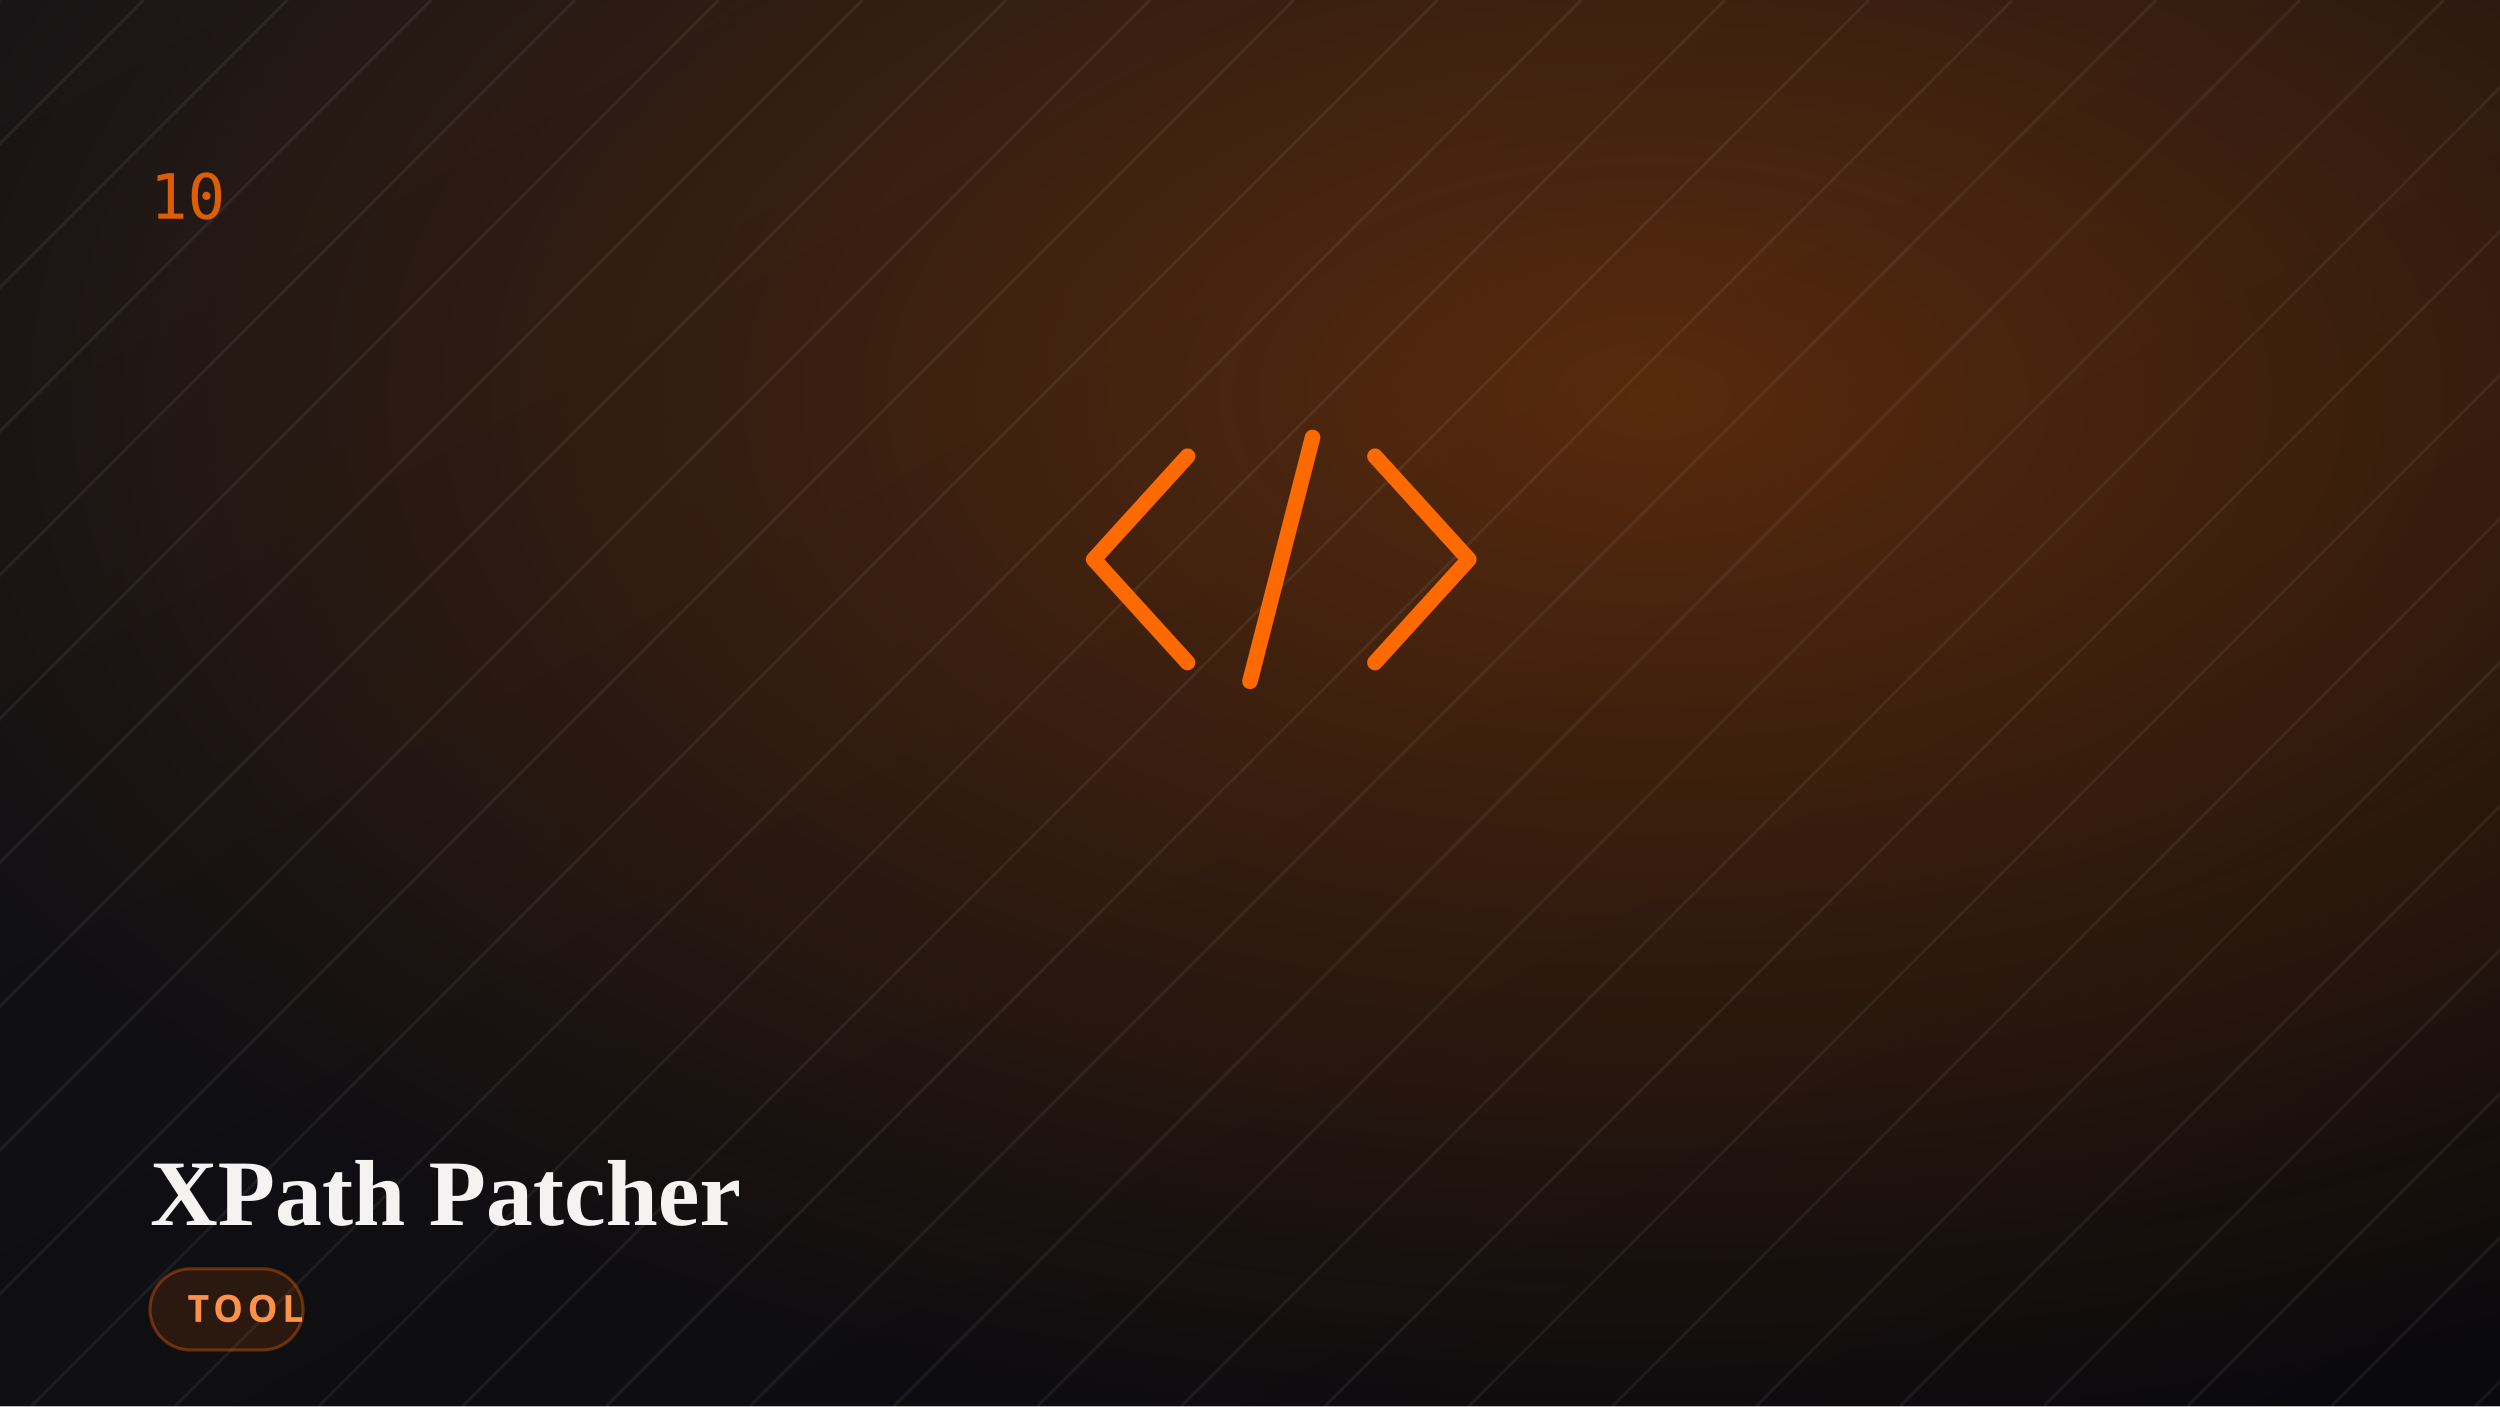
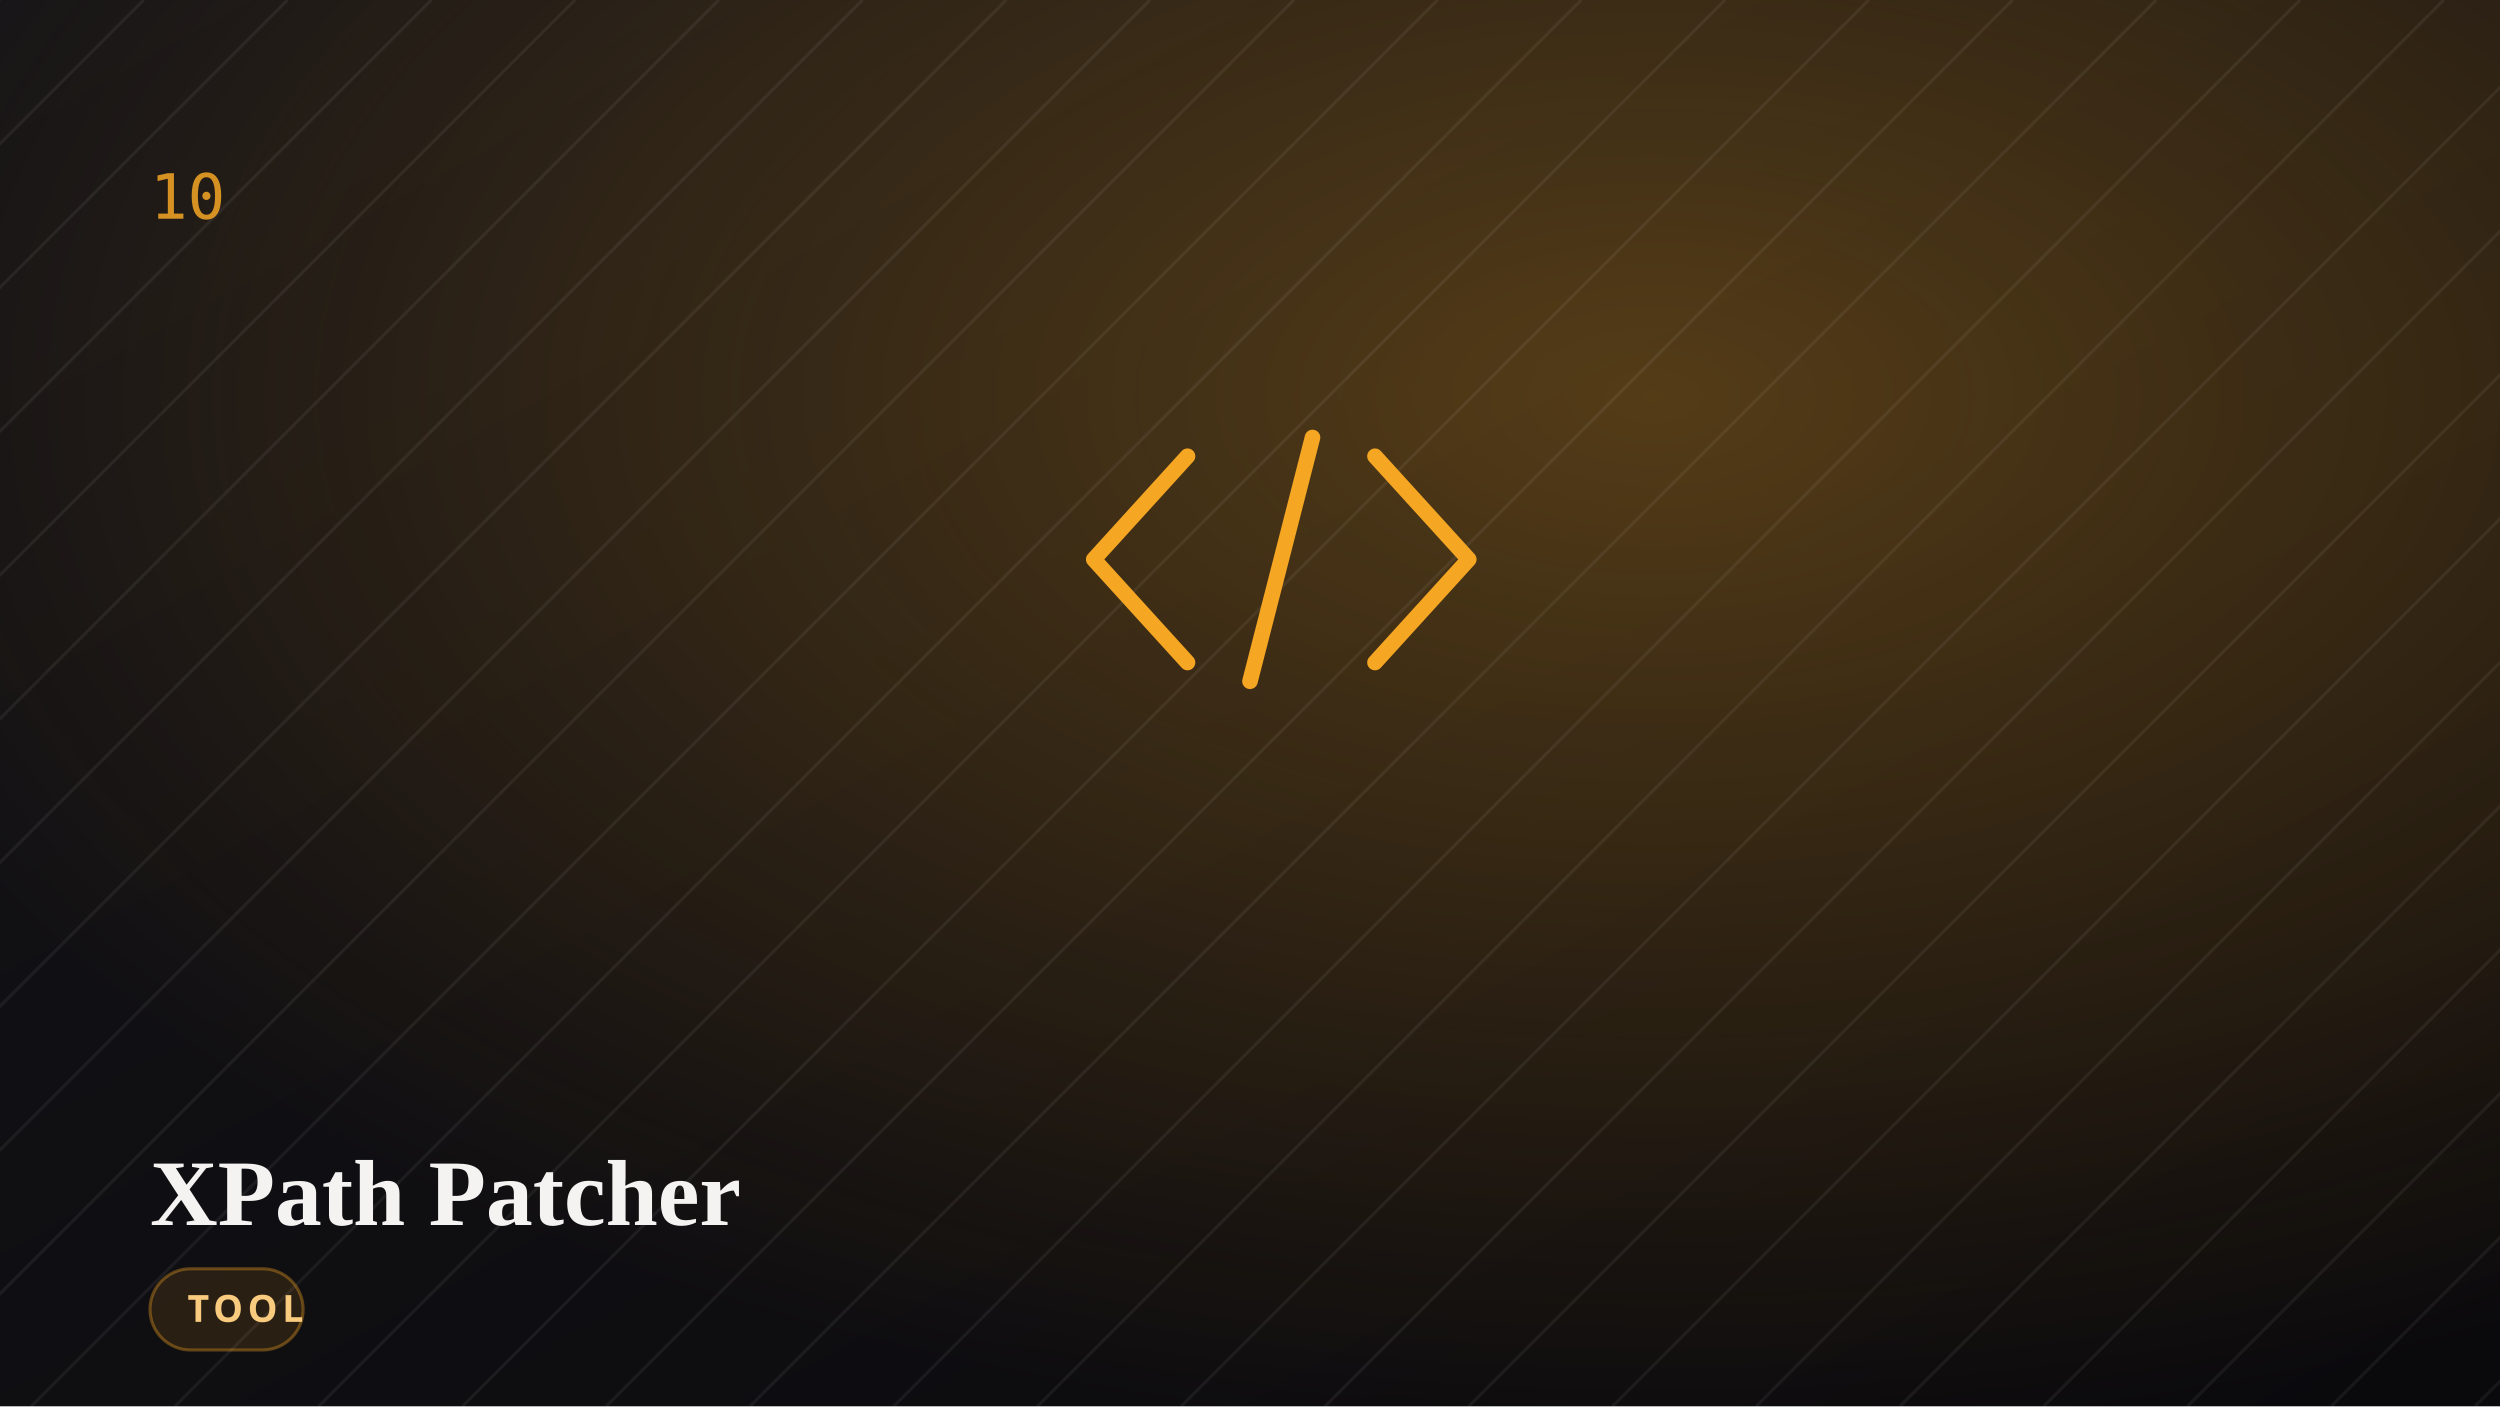
<svg xmlns="http://www.w3.org/2000/svg" width="800" height="450" viewBox="0 0 800 450" role="img" aria-label="XPath Patcher">
  <defs>
    <linearGradient id="bg" x1="0" y1="0" x2="1" y2="1">
      <stop offset="0" stop-color="#141317" />
      <stop offset="1" stop-color="#0a090c" />
    </linearGradient>
    <radialGradient id="glow" cx="0.66" cy="0.28" r="0.75">
-       <stop offset="0" stop-color="#ff6a00" stop-opacity="0.30" />
-       <stop offset="1" stop-color="#ff6a00" stop-opacity="0" />
+       <stop offset="0" stop-color="#f5a623" stop-opacity="0.30" />
+       <stop offset="1" stop-color="#f5a623" stop-opacity="0" />
    </radialGradient>
  </defs>
  <rect width="800" height="450" fill="url(#bg)" />
  <rect width="800" height="450" fill="url(#glow)" />
  <g opacity="0.06" stroke="#ffffff" stroke-width="1">
    <line x1="0" y1="0" x2="-450" y2="450" />
    <line x1="46" y1="0" x2="-404" y2="450" />
    <line x1="92" y1="0" x2="-358" y2="450" />
    <line x1="138" y1="0" x2="-312" y2="450" />
    <line x1="184" y1="0" x2="-266" y2="450" />
    <line x1="230" y1="0" x2="-220" y2="450" />
    <line x1="276" y1="0" x2="-174" y2="450" />
    <line x1="322" y1="0" x2="-128" y2="450" />
    <line x1="368" y1="0" x2="-82" y2="450" />
    <line x1="414" y1="0" x2="-36" y2="450" />
    <line x1="460" y1="0" x2="10" y2="450" />
    <line x1="506" y1="0" x2="56" y2="450" />
    <line x1="552" y1="0" x2="102" y2="450" />
    <line x1="598" y1="0" x2="148" y2="450" />
    <line x1="644" y1="0" x2="194" y2="450" />
    <line x1="690" y1="0" x2="240" y2="450" />
    <line x1="736" y1="0" x2="286" y2="450" />
    <line x1="782" y1="0" x2="332" y2="450" />
    <line x1="828" y1="0" x2="378" y2="450" />
    <line x1="874" y1="0" x2="424" y2="450" />
    <line x1="920" y1="0" x2="470" y2="450" />
    <line x1="966" y1="0" x2="516" y2="450" />
    <line x1="1012" y1="0" x2="562" y2="450" />
    <line x1="1058" y1="0" x2="608" y2="450" />
    <line x1="1104" y1="0" x2="654" y2="450" />
    <line x1="1150" y1="0" x2="700" y2="450" />
    <line x1="1196" y1="0" x2="746" y2="450" />
    <line x1="1242" y1="0" x2="792" y2="450" />
    <line x1="1288" y1="0" x2="838" y2="450" />
  </g>
-   <text x="48" y="70" font-family="'SF Mono',ui-monospace,Menlo,monospace" font-size="20" fill="#ff6a00" opacity="0.85">10</text>
+   <text x="48" y="70" font-family="'SF Mono',ui-monospace,Menlo,monospace" font-size="20" fill="#f5a623" opacity="0.85">10</text>
  <g transform="translate(0,-6)">
-     <g fill="none" stroke="#ff6a00" stroke-width="5" stroke-linecap="round" stroke-linejoin="round">
+     <g fill="none" stroke="#f5a623" stroke-width="5" stroke-linecap="round" stroke-linejoin="round">
      <polyline points="380,152 350,185 380,218" />
      <line x1="420" y1="146" x2="400" y2="224" />
      <polyline points="440,152 470,185 440,218" />
    </g>
  </g>
  <text x="48" y="392" font-family="Georgia,'Times New Roman',serif" font-weight="700" font-size="30" fill="#f4f3f1">XPath Patcher</text>
-   <rect x="48" y="406" width="49" height="26" rx="13" fill="#ff6a00" fill-opacity="0.12" stroke="#ff6a00" stroke-opacity="0.35" />
-   <text x="60" y="423" font-family="ui-sans-serif,system-ui,sans-serif" font-weight="600" font-size="12" letter-spacing="1.5" fill="#ff9248">TOOL</text>
+   <rect x="48" y="406" width="49" height="26" rx="13" fill="#f5a623" fill-opacity="0.12" stroke="#f5a623" stroke-opacity="0.35" />
+   <text x="60" y="423" font-family="ui-sans-serif,system-ui,sans-serif" font-weight="600" font-size="12" letter-spacing="1.5" fill="#f9cb7f">TOOL</text>
</svg>
